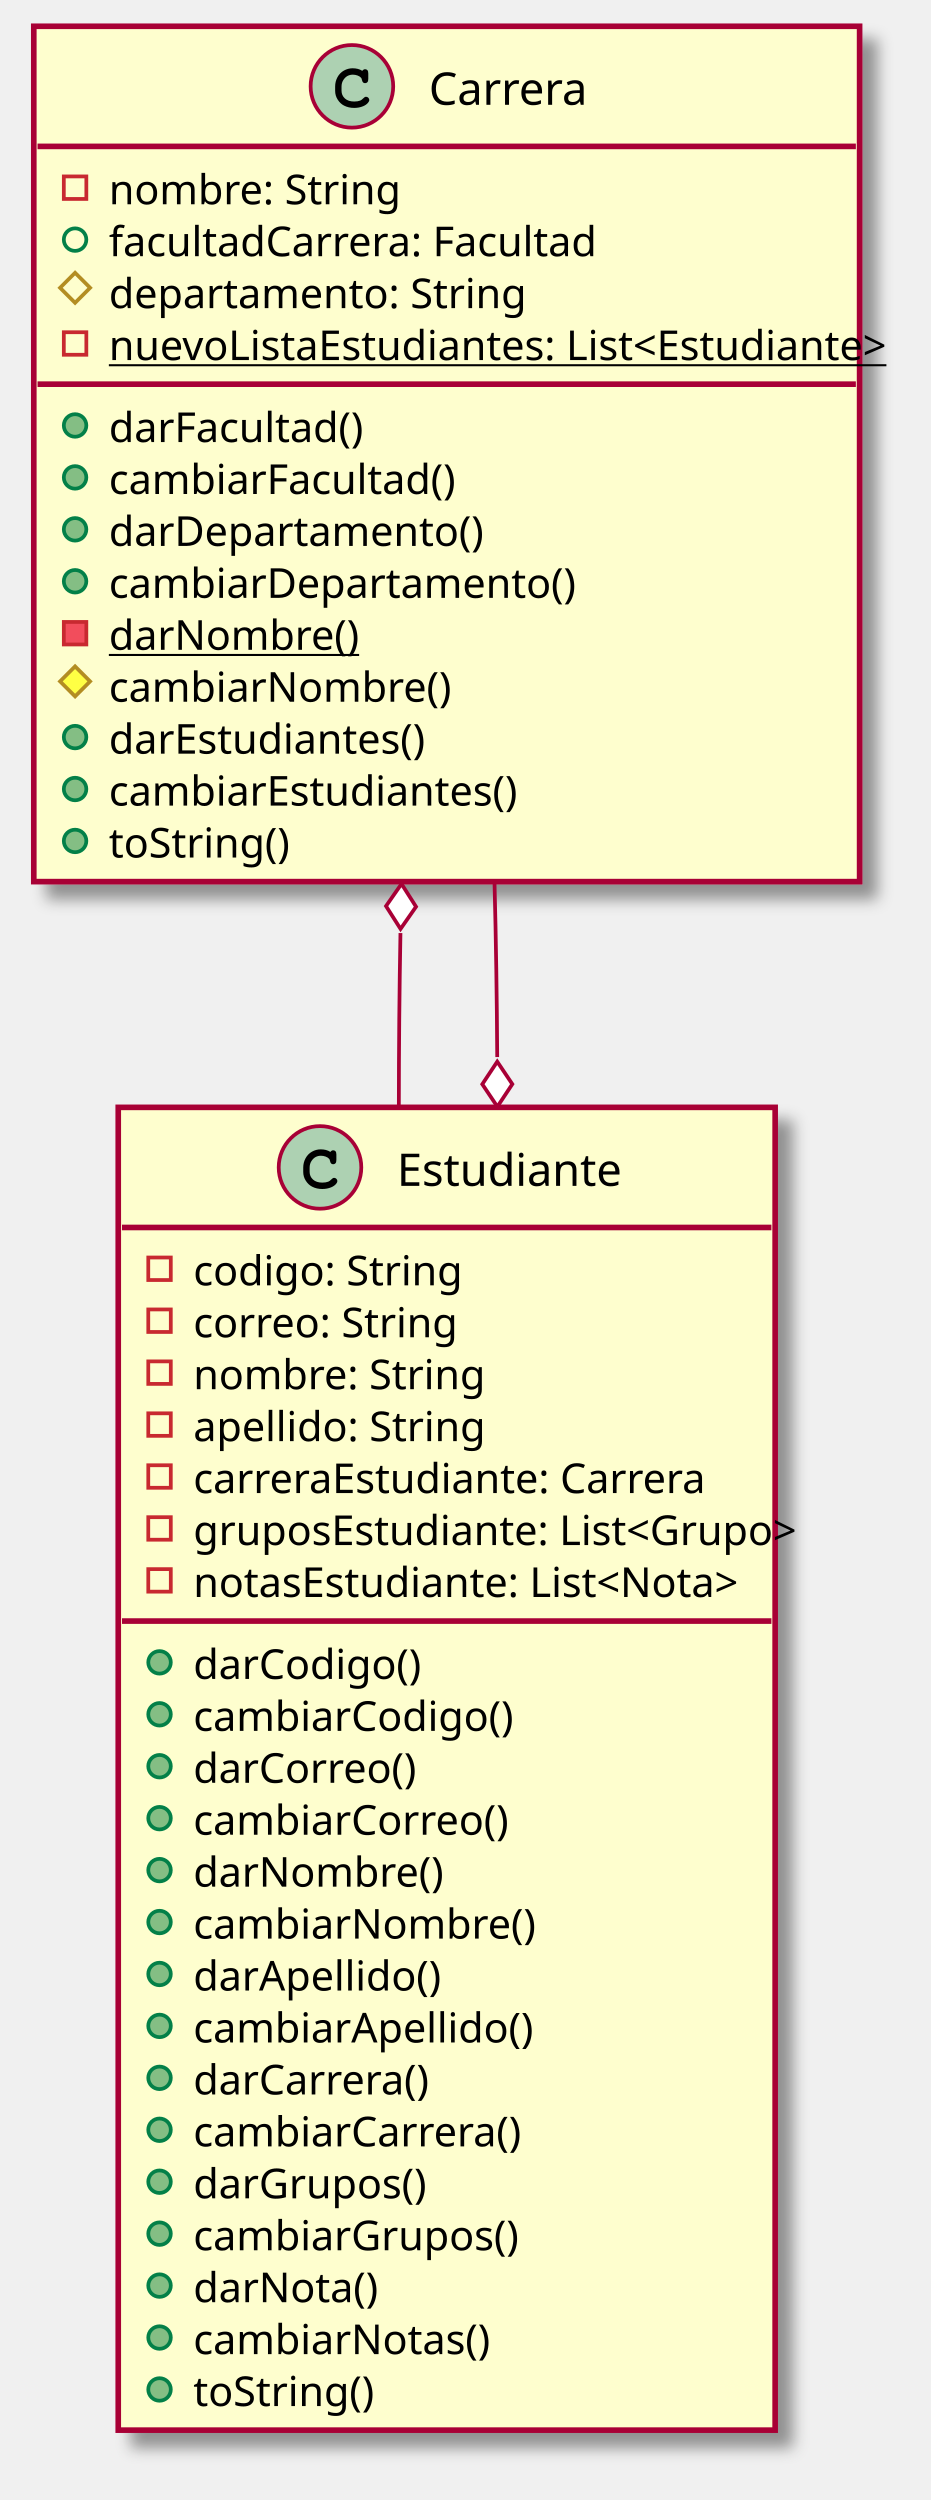
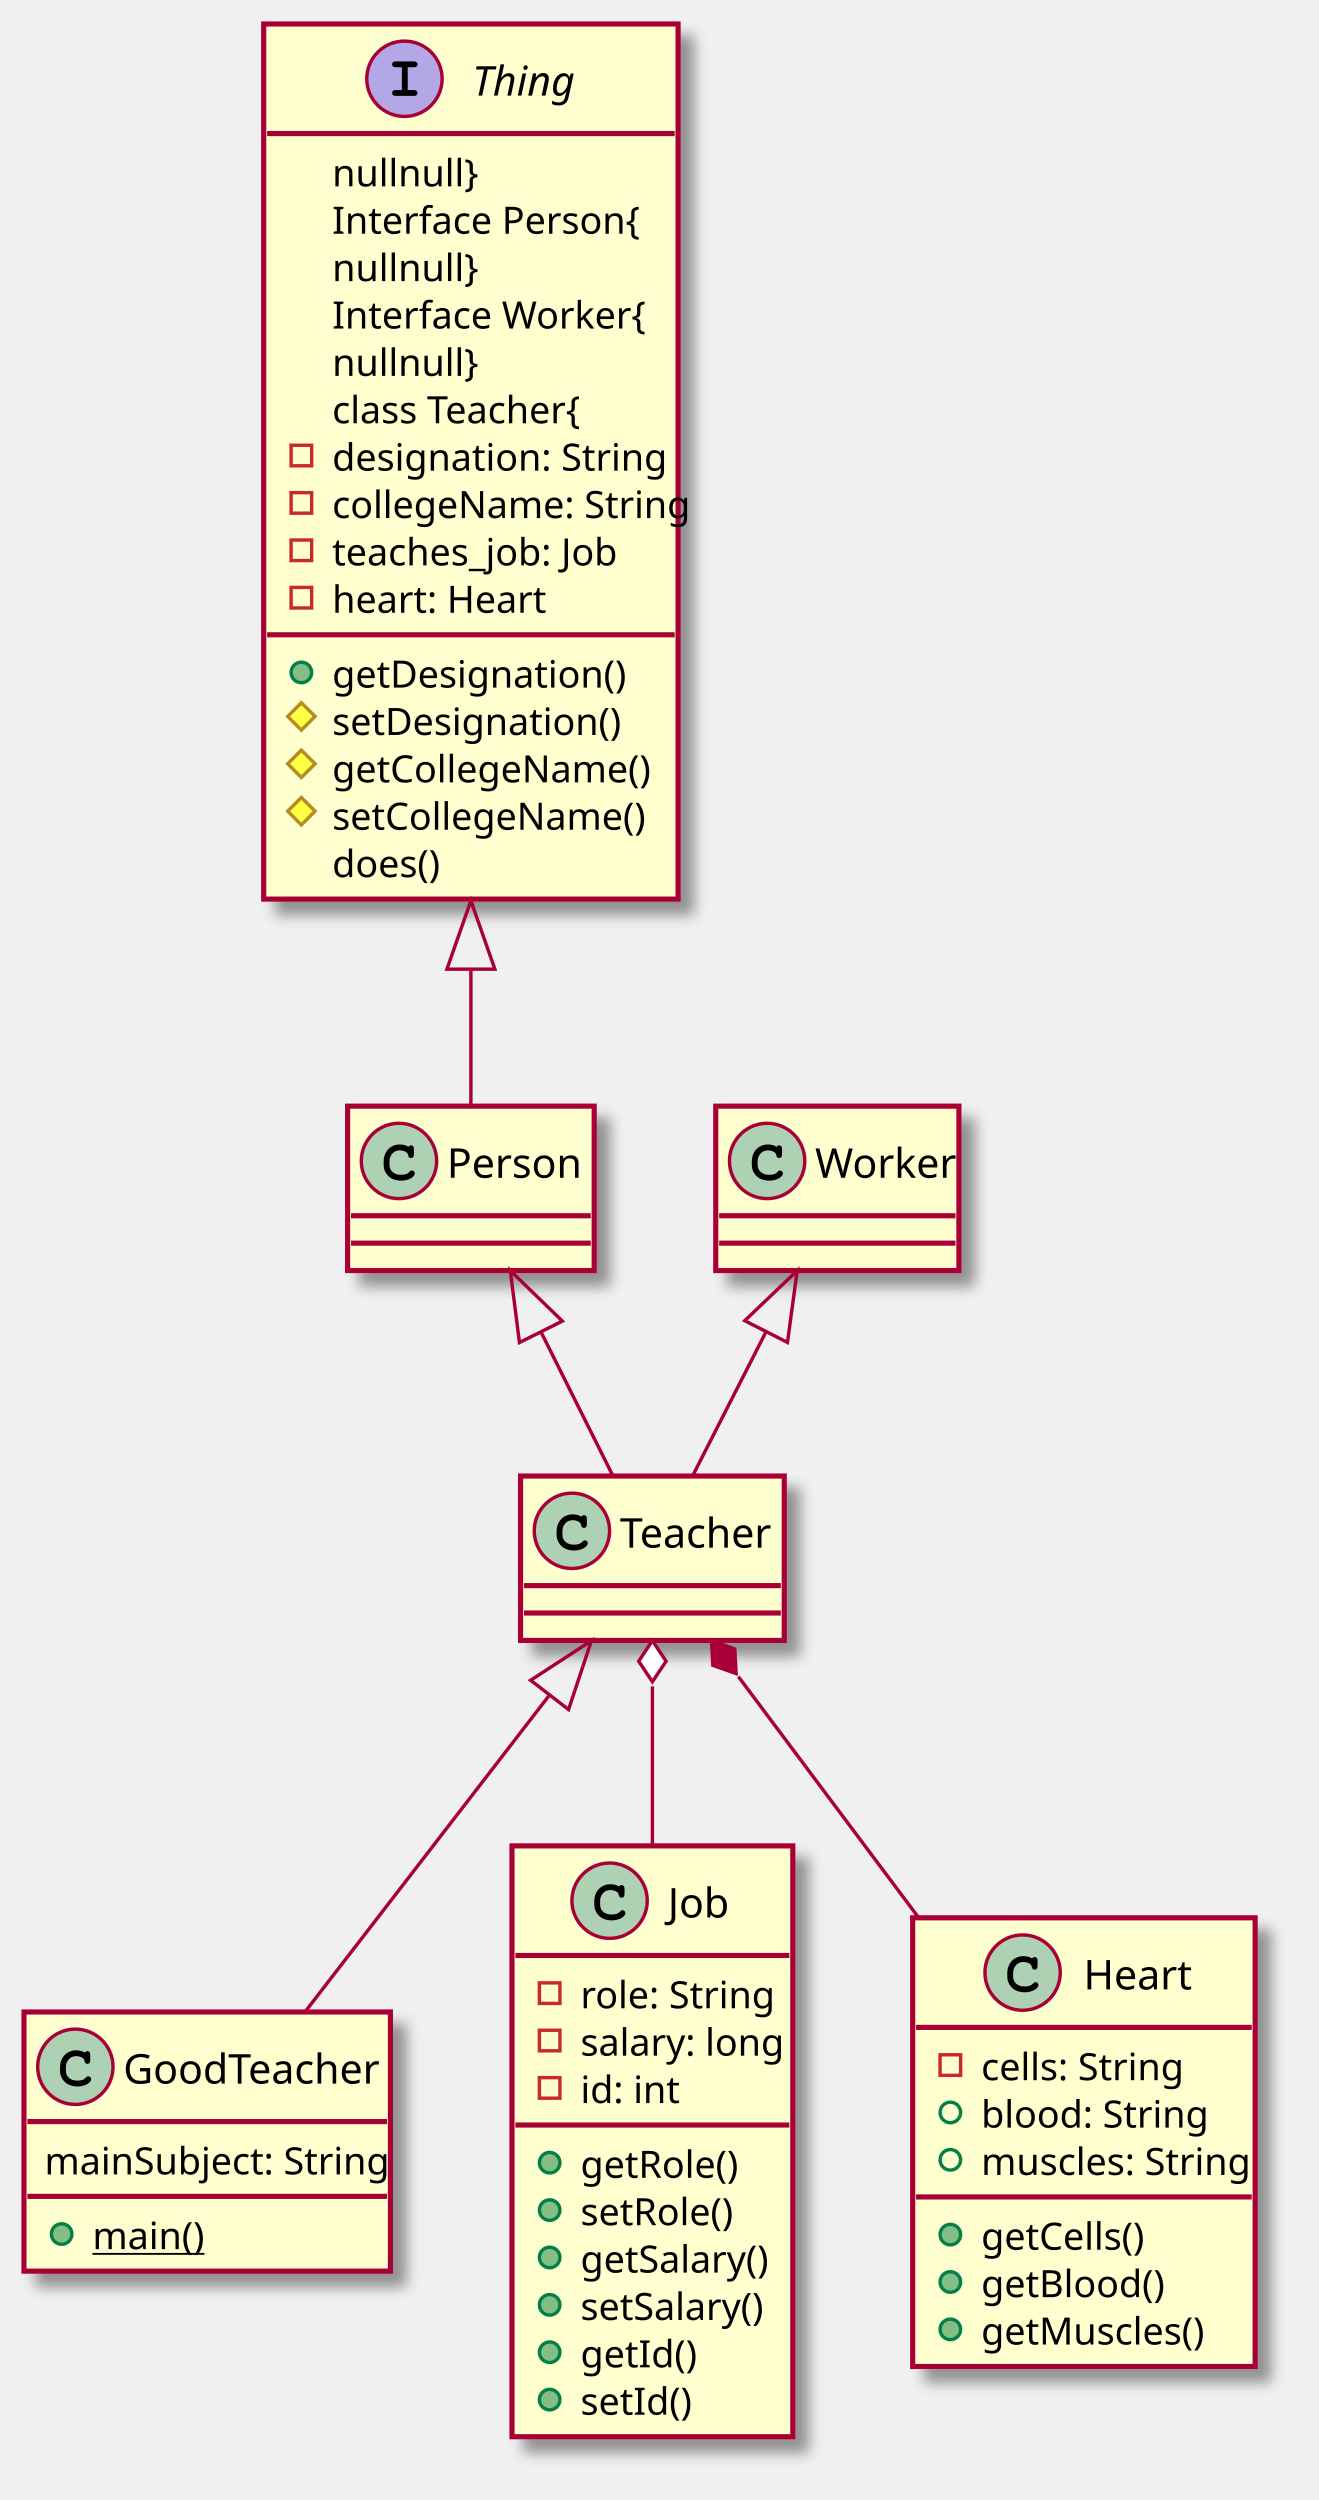
- <svg xmlns="http://www.w3.org/2000/svg" contentScriptType="application/ecmascript" contentStyleType="text/css" height="666px" preserveAspectRatio="none" style="width:248px;height:666px;" version="1.1" viewBox="0 0 248 666" width="248px" zoomAndPan="magnify">
+ <svg xmlns="http://www.w3.org/2000/svg" contentScriptType="application/ecmascript" contentStyleType="text/css" height="730px" preserveAspectRatio="none" style="width:385px;height:730px;" version="1.1" viewBox="0 0 385 730" width="385px" zoomAndPan="magnify">
  <defs>
-     <filter height="300%" id="ff8q1uyxe9fb0" width="300%" x="-1" y="-1">
+     <filter height="300%" id="fi0kz416lwpp5" width="300%" x="-1" y="-1">
      <feGaussianBlur result="blurOut" stdDeviation="2.0" />
      <feColorMatrix in="blurOut" result="blurOut2" type="matrix" values="0 0 0 0 0 0 0 0 0 0 0 0 0 0 0 0 0 0 .4 0" />
      <feOffset dx="4.0" dy="4.0" in="blurOut2" result="blurOut3" />
      <feBlend in="SourceGraphic" in2="blurOut3" mode="normal" />
    </filter>
  </defs>
  <g>
-     <rect fill="#FEFECE" filter="url(#ff8q1uyxe9fb0)" height="227.867" id="Carrera" style="stroke: #A80036; stroke-width: 1.5;" width="220" x="9" y="7" />
-     <ellipse cx="93.75" cy="23" fill="#ADD1B2" rx="11" ry="11" style="stroke: #A80036; stroke-width: 1.0;" />
-     <path d="M96.516,18.875 Q96.672,18.656 96.859,18.547 Q97.047,18.438 97.266,18.438 Q97.641,18.438 97.875,18.695 Q98.109,18.953 98.109,19.562 L98.109,21.016 Q98.109,21.625 97.875,21.891 Q97.641,22.156 97.266,22.156 Q96.922,22.156 96.719,21.953 Q96.516,21.766 96.406,21.25 Q96.359,20.891 96.172,20.703 Q95.844,20.328 95.234,20.109 Q94.625,19.891 94,19.891 Q93.234,19.891 92.602,20.219 Q91.969,20.547 91.477,21.297 Q90.984,22.047 90.984,23.078 L90.984,24.172 Q90.984,25.406 91.875,26.227 Q92.766,27.047 94.359,27.047 Q95.297,27.047 95.953,26.797 Q96.344,26.641 96.766,26.203 Q97.031,25.938 97.18,25.859 Q97.328,25.781 97.531,25.781 Q97.859,25.781 98.117,26.039 Q98.375,26.297 98.375,26.641 Q98.375,26.984 98.031,27.391 Q97.531,27.969 96.734,28.297 Q95.656,28.75 94.359,28.75 Q92.844,28.75 91.641,28.125 Q90.656,27.625 89.969,26.555 Q89.281,25.484 89.281,24.203 L89.281,23.047 Q89.281,21.719 89.898,20.57 Q90.516,19.422 91.609,18.805 Q92.703,18.188 93.938,18.188 Q94.672,18.188 95.32,18.352 Q95.969,18.516 96.516,18.875 Z " />
-     <text fill="#000000" font-family="sans-serif" font-size="12" lengthAdjust="spacingAndGlyphs" textLength="42" x="114.25" y="27.91">Carrera</text>
-     <line style="stroke: #A80036; stroke-width: 1.5;" x1="10" x2="228" y1="39" y2="39" />
-     <rect fill="none" height="6" style="stroke: #C82930; stroke-width: 1.0;" width="6" x="17" y="47" />
-     <text fill="#000000" font-family="sans-serif" font-size="11" lengthAdjust="spacingAndGlyphs" textLength="70" x="29" y="54.419">nombre: String</text>
-     <ellipse cx="20" cy="63.836" fill="none" rx="3" ry="3" style="stroke: #038048; stroke-width: 1.0;" />
-     <text fill="#000000" font-family="sans-serif" font-size="11" lengthAdjust="spacingAndGlyphs" textLength="123" x="29" y="68.255">facultadCarrera: Facultad</text>
-     <polygon fill="none" points="20,72.672,24,76.672,20,80.672,16,76.672" style="stroke: #B38D22; stroke-width: 1.0;" />
-     <text fill="#000000" font-family="sans-serif" font-size="11" lengthAdjust="spacingAndGlyphs" textLength="100" x="29" y="82.091">departamento: String</text>
-     <rect fill="none" height="6" style="stroke: #C82930; stroke-width: 1.0;" width="6" x="17" y="88.508" />
-     <text fill="#000000" font-family="sans-serif" font-size="11" lengthAdjust="spacingAndGlyphs" text-decoration="underline" textLength="194" x="29" y="95.927">nuevoListaEstudiantes: List&lt;Estudiante&gt;</text>
-     <line style="stroke: #A80036; stroke-width: 1.5;" x1="10" x2="228" y1="102.344" y2="102.344" />
-     <ellipse cx="20" cy="113.344" fill="#84BE84" rx="3" ry="3" style="stroke: #038048; stroke-width: 1.0;" />
-     <text fill="#000000" font-family="sans-serif" font-size="11" lengthAdjust="spacingAndGlyphs" textLength="65" x="29" y="117.763">darFacultad()</text>
-     <ellipse cx="20" cy="127.18" fill="#84BE84" rx="3" ry="3" style="stroke: #038048; stroke-width: 1.0;" />
-     <text fill="#000000" font-family="sans-serif" font-size="11" lengthAdjust="spacingAndGlyphs" textLength="87" x="29" y="131.599">cambiarFacultad()</text>
-     <ellipse cx="20" cy="141.016" fill="#84BE84" rx="3" ry="3" style="stroke: #038048; stroke-width: 1.0;" />
-     <text fill="#000000" font-family="sans-serif" font-size="11" lengthAdjust="spacingAndGlyphs" textLength="91" x="29" y="145.435">darDepartamento()</text>
-     <ellipse cx="20" cy="154.852" fill="#84BE84" rx="3" ry="3" style="stroke: #038048; stroke-width: 1.0;" />
-     <text fill="#000000" font-family="sans-serif" font-size="11" lengthAdjust="spacingAndGlyphs" textLength="113" x="29" y="159.27">cambiarDepartamento()</text>
-     <rect fill="#F24D5C" height="6" style="stroke: #C82930; stroke-width: 1.0;" width="6" x="17" y="165.688" />
-     <text fill="#000000" font-family="sans-serif" font-size="11" lengthAdjust="spacingAndGlyphs" text-decoration="underline" textLength="61" x="29" y="173.106">darNombre()</text>
-     <polygon fill="#FFFF44" points="20,177.523,24,181.523,20,185.523,16,181.523" style="stroke: #B38D22; stroke-width: 1.0;" />
-     <text fill="#000000" font-family="sans-serif" font-size="11" lengthAdjust="spacingAndGlyphs" textLength="83" x="29" y="186.942">cambiarNombre()</text>
-     <ellipse cx="20" cy="196.359" fill="#84BE84" rx="3" ry="3" style="stroke: #038048; stroke-width: 1.0;" />
-     <text fill="#000000" font-family="sans-serif" font-size="11" lengthAdjust="spacingAndGlyphs" textLength="80" x="29" y="200.778">darEstudiantes()</text>
-     <ellipse cx="20" cy="210.195" fill="#84BE84" rx="3" ry="3" style="stroke: #038048; stroke-width: 1.0;" />
-     <text fill="#000000" font-family="sans-serif" font-size="11" lengthAdjust="spacingAndGlyphs" textLength="102" x="29" y="214.614">cambiarEstudiantes()</text>
-     <ellipse cx="20" cy="224.031" fill="#84BE84" rx="3" ry="3" style="stroke: #038048; stroke-width: 1.0;" />
-     <text fill="#000000" font-family="sans-serif" font-size="11" lengthAdjust="spacingAndGlyphs" textLength="45" x="29" y="228.45">toString()</text>
-     <rect fill="#FEFECE" filter="url(#ff8q1uyxe9fb0)" height="352.391" id="Estudiante" style="stroke: #A80036; stroke-width: 1.5;" width="175" x="31.5" y="295" />
-     <ellipse cx="85.25" cy="311" fill="#ADD1B2" rx="11" ry="11" style="stroke: #A80036; stroke-width: 1.0;" />
-     <path d="M88.016,306.875 Q88.172,306.656 88.359,306.547 Q88.547,306.438 88.766,306.438 Q89.141,306.438 89.375,306.695 Q89.609,306.953 89.609,307.562 L89.609,309.016 Q89.609,309.625 89.375,309.891 Q89.141,310.156 88.766,310.156 Q88.422,310.156 88.219,309.953 Q88.016,309.766 87.906,309.25 Q87.859,308.891 87.672,308.703 Q87.344,308.328 86.734,308.109 Q86.125,307.891 85.5,307.891 Q84.734,307.891 84.102,308.219 Q83.469,308.547 82.977,309.297 Q82.484,310.047 82.484,311.078 L82.484,312.172 Q82.484,313.406 83.375,314.227 Q84.266,315.047 85.859,315.047 Q86.797,315.047 87.453,314.797 Q87.844,314.641 88.266,314.203 Q88.531,313.938 88.68,313.859 Q88.828,313.781 89.031,313.781 Q89.359,313.781 89.617,314.039 Q89.875,314.297 89.875,314.641 Q89.875,314.984 89.531,315.391 Q89.031,315.969 88.234,316.297 Q87.156,316.75 85.859,316.75 Q84.344,316.75 83.141,316.125 Q82.156,315.625 81.469,314.555 Q80.781,313.484 80.781,312.203 L80.781,311.047 Q80.781,309.719 81.398,308.57 Q82.016,307.422 83.109,306.805 Q84.203,306.188 85.438,306.188 Q86.172,306.188 86.82,306.352 Q87.469,306.516 88.016,306.875 Z " />
-     <text fill="#000000" font-family="sans-serif" font-size="12" lengthAdjust="spacingAndGlyphs" textLength="59" x="105.75" y="315.91">Estudiante</text>
-     <line style="stroke: #A80036; stroke-width: 1.5;" x1="32.5" x2="205.5" y1="327" y2="327" />
-     <rect fill="none" height="6" style="stroke: #C82930; stroke-width: 1.0;" width="6" x="39.5" y="335" />
-     <text fill="#000000" font-family="sans-serif" font-size="11" lengthAdjust="spacingAndGlyphs" textLength="66" x="51.5" y="342.419">codigo: String</text>
-     <rect fill="none" height="6" style="stroke: #C82930; stroke-width: 1.0;" width="6" x="39.5" y="348.836" />
-     <text fill="#000000" font-family="sans-serif" font-size="11" lengthAdjust="spacingAndGlyphs" textLength="66" x="51.5" y="356.255">correo: String</text>
-     <rect fill="none" height="6" style="stroke: #C82930; stroke-width: 1.0;" width="6" x="39.5" y="362.672" />
-     <text fill="#000000" font-family="sans-serif" font-size="11" lengthAdjust="spacingAndGlyphs" textLength="70" x="51.5" y="370.091">nombre: String</text>
-     <rect fill="none" height="6" style="stroke: #C82930; stroke-width: 1.0;" width="6" x="39.5" y="376.508" />
-     <text fill="#000000" font-family="sans-serif" font-size="11" lengthAdjust="spacingAndGlyphs" textLength="70" x="51.5" y="383.927">apellido: String</text>
-     <rect fill="none" height="6" style="stroke: #C82930; stroke-width: 1.0;" width="6" x="39.5" y="390.344" />
-     <text fill="#000000" font-family="sans-serif" font-size="11" lengthAdjust="spacingAndGlyphs" textLength="129" x="51.5" y="397.763">carreraEstudiante: Carrera</text>
-     <rect fill="none" height="6" style="stroke: #C82930; stroke-width: 1.0;" width="6" x="39.5" y="404.18" />
-     <text fill="#000000" font-family="sans-serif" font-size="11" lengthAdjust="spacingAndGlyphs" textLength="149" x="51.5" y="411.599">gruposEstudiante: List&lt;Grupo&gt;</text>
-     <rect fill="none" height="6" style="stroke: #C82930; stroke-width: 1.0;" width="6" x="39.5" y="418.016" />
-     <text fill="#000000" font-family="sans-serif" font-size="11" lengthAdjust="spacingAndGlyphs" textLength="134" x="51.5" y="425.435">notasEstudiante: List&lt;Nota&gt;</text>
-     <line style="stroke: #A80036; stroke-width: 1.5;" x1="32.5" x2="205.5" y1="431.852" y2="431.852" />
-     <ellipse cx="42.5" cy="442.852" fill="#84BE84" rx="3" ry="3" style="stroke: #038048; stroke-width: 1.0;" />
-     <text fill="#000000" font-family="sans-serif" font-size="11" lengthAdjust="spacingAndGlyphs" textLength="57" x="51.5" y="447.271">darCodigo()</text>
-     <ellipse cx="42.5" cy="456.688" fill="#84BE84" rx="3" ry="3" style="stroke: #038048; stroke-width: 1.0;" />
-     <text fill="#000000" font-family="sans-serif" font-size="11" lengthAdjust="spacingAndGlyphs" textLength="79" x="51.5" y="461.106">cambiarCodigo()</text>
-     <ellipse cx="42.5" cy="470.523" fill="#84BE84" rx="3" ry="3" style="stroke: #038048; stroke-width: 1.0;" />
-     <text fill="#000000" font-family="sans-serif" font-size="11" lengthAdjust="spacingAndGlyphs" textLength="57" x="51.5" y="474.942">darCorreo()</text>
-     <ellipse cx="42.5" cy="484.359" fill="#84BE84" rx="3" ry="3" style="stroke: #038048; stroke-width: 1.0;" />
-     <text fill="#000000" font-family="sans-serif" font-size="11" lengthAdjust="spacingAndGlyphs" textLength="79" x="51.5" y="488.778">cambiarCorreo()</text>
-     <ellipse cx="42.5" cy="498.195" fill="#84BE84" rx="3" ry="3" style="stroke: #038048; stroke-width: 1.0;" />
-     <text fill="#000000" font-family="sans-serif" font-size="11" lengthAdjust="spacingAndGlyphs" textLength="61" x="51.5" y="502.614">darNombre()</text>
-     <ellipse cx="42.5" cy="512.031" fill="#84BE84" rx="3" ry="3" style="stroke: #038048; stroke-width: 1.0;" />
-     <text fill="#000000" font-family="sans-serif" font-size="11" lengthAdjust="spacingAndGlyphs" textLength="83" x="51.5" y="516.45">cambiarNombre()</text>
-     <ellipse cx="42.5" cy="525.867" fill="#84BE84" rx="3" ry="3" style="stroke: #038048; stroke-width: 1.0;" />
-     <text fill="#000000" font-family="sans-serif" font-size="11" lengthAdjust="spacingAndGlyphs" textLength="62" x="51.5" y="530.286">darApellido()</text>
-     <ellipse cx="42.5" cy="539.703" fill="#84BE84" rx="3" ry="3" style="stroke: #038048; stroke-width: 1.0;" />
-     <text fill="#000000" font-family="sans-serif" font-size="11" lengthAdjust="spacingAndGlyphs" textLength="84" x="51.5" y="544.122">cambiarApellido()</text>
-     <ellipse cx="42.5" cy="553.539" fill="#84BE84" rx="3" ry="3" style="stroke: #038048; stroke-width: 1.0;" />
-     <text fill="#000000" font-family="sans-serif" font-size="11" lengthAdjust="spacingAndGlyphs" textLength="61" x="51.5" y="557.958">darCarrera()</text>
-     <ellipse cx="42.5" cy="567.375" fill="#84BE84" rx="3" ry="3" style="stroke: #038048; stroke-width: 1.0;" />
-     <text fill="#000000" font-family="sans-serif" font-size="11" lengthAdjust="spacingAndGlyphs" textLength="83" x="51.5" y="571.794">cambiarCarrera()</text>
-     <ellipse cx="42.5" cy="581.211" fill="#84BE84" rx="3" ry="3" style="stroke: #038048; stroke-width: 1.0;" />
-     <text fill="#000000" font-family="sans-serif" font-size="11" lengthAdjust="spacingAndGlyphs" textLength="60" x="51.5" y="585.63">darGrupos()</text>
-     <ellipse cx="42.5" cy="595.047" fill="#84BE84" rx="3" ry="3" style="stroke: #038048; stroke-width: 1.0;" />
-     <text fill="#000000" font-family="sans-serif" font-size="11" lengthAdjust="spacingAndGlyphs" textLength="82" x="51.5" y="599.466">cambiarGrupos()</text>
-     <ellipse cx="42.5" cy="608.883" fill="#84BE84" rx="3" ry="3" style="stroke: #038048; stroke-width: 1.0;" />
-     <text fill="#000000" font-family="sans-serif" font-size="11" lengthAdjust="spacingAndGlyphs" textLength="46" x="51.5" y="613.302">darNota()</text>
-     <ellipse cx="42.5" cy="622.719" fill="#84BE84" rx="3" ry="3" style="stroke: #038048; stroke-width: 1.0;" />
-     <text fill="#000000" font-family="sans-serif" font-size="11" lengthAdjust="spacingAndGlyphs" textLength="74" x="51.5" y="627.138">cambiarNotas()</text>
-     <ellipse cx="42.5" cy="636.555" fill="#84BE84" rx="3" ry="3" style="stroke: #038048; stroke-width: 1.0;" />
-     <text fill="#000000" font-family="sans-serif" font-size="11" lengthAdjust="spacingAndGlyphs" textLength="45" x="51.5" y="640.974">toString()</text>
-     <path d="M106.681,248.566 C106.401,263.638 106.257,279.223 106.25,294.821 " fill="none" id="Carrera&lt;-Estudiante" style="stroke: #A80036; stroke-width: 1.0;" />
-     <polygon fill="#FFFFFF" points="106.962,235.467,102.834,241.38,106.705,247.464,110.833,241.551,106.962,235.467" style="stroke: #A80036; stroke-width: 1.0;" />
-     <path d="M132.459,281.601 C132.369,265.893 132.131,250.343 131.746,235.467 " fill="none" id="Estudiante&lt;-Carrera" style="stroke: #A80036; stroke-width: 1.0;" />
-     <polygon fill="#FFFFFF" points="132.5,294.821,136.482,288.809,132.463,282.821,128.482,288.833,132.5,294.821" style="stroke: #A80036; stroke-width: 1.0;" />
+     <rect fill="#FEFECE" filter="url(#fi0kz416lwpp5)" height="255.539" id="Thing" style="stroke: #A80036; stroke-width: 1.5;" width="121" x="77" y="7" />
+     <ellipse cx="118.1" cy="23" fill="#B4A7E5" rx="11" ry="11" style="stroke: #A80036; stroke-width: 1.0;" />
+     <path d="M119.053,19.641 L119.053,26.297 L120.772,26.297 Q121.381,26.297 121.647,26.531 Q121.912,26.766 121.912,27.156 Q121.912,27.531 121.647,27.766 Q121.381,28 120.772,28 L115.631,28 Q115.022,28 114.756,27.766 Q114.491,27.531 114.491,27.141 Q114.491,26.766 114.756,26.531 Q115.022,26.297 115.631,26.297 L117.35,26.297 L117.35,19.641 L115.631,19.641 Q115.022,19.641 114.756,19.406 Q114.491,19.172 114.491,18.781 Q114.491,18.406 114.756,18.172 Q115.022,17.938 115.631,17.938 L120.772,17.938 Q121.381,17.938 121.647,18.172 Q121.912,18.406 121.912,18.781 Q121.912,19.172 121.647,19.406 Q121.381,19.641 120.772,19.641 L119.053,19.641 Z " />
+     <text fill="#000000" font-family="sans-serif" font-size="12" font-style="italic" lengthAdjust="spacingAndGlyphs" textLength="31" x="137.9" y="27.91">Thing</text>
+     <line style="stroke: #A80036; stroke-width: 1.5;" x1="78" x2="197" y1="39" y2="39" />
+     <text fill="#000000" font-family="sans-serif" font-size="11" lengthAdjust="spacingAndGlyphs" textLength="36" x="97" y="54.419">nullnull}</text>
+     <text fill="#000000" font-family="sans-serif" font-size="11" lengthAdjust="spacingAndGlyphs" textLength="84" x="97" y="68.255">Interface Person{</text>
+     <text fill="#000000" font-family="sans-serif" font-size="11" lengthAdjust="spacingAndGlyphs" textLength="36" x="97" y="82.091">nullnull}</text>
+     <text fill="#000000" font-family="sans-serif" font-size="11" lengthAdjust="spacingAndGlyphs" textLength="85" x="97" y="95.927">Interface Worker{</text>
+     <text fill="#000000" font-family="sans-serif" font-size="11" lengthAdjust="spacingAndGlyphs" textLength="36" x="97" y="109.763">nullnull}</text>
+     <text fill="#000000" font-family="sans-serif" font-size="11" lengthAdjust="spacingAndGlyphs" textLength="73" x="97" y="123.599">class Teacher{</text>
+     <rect fill="none" height="6" style="stroke: #C82930; stroke-width: 1.0;" width="6" x="85" y="130.016" />
+     <text fill="#000000" font-family="sans-serif" font-size="11" lengthAdjust="spacingAndGlyphs" textLength="89" x="97" y="137.435">designation: String</text>
+     <rect fill="none" height="6" style="stroke: #C82930; stroke-width: 1.0;" width="6" x="85" y="143.852" />
+     <text fill="#000000" font-family="sans-serif" font-size="11" lengthAdjust="spacingAndGlyphs" textLength="95" x="97" y="151.27">collegeName: String</text>
+     <rect fill="none" height="6" style="stroke: #C82930; stroke-width: 1.0;" width="6" x="85" y="157.688" />
+     <text fill="#000000" font-family="sans-serif" font-size="11" lengthAdjust="spacingAndGlyphs" textLength="82" x="97" y="165.106">teaches_job: Job</text>
+     <rect fill="none" height="6" style="stroke: #C82930; stroke-width: 1.0;" width="6" x="85" y="171.523" />
+     <text fill="#000000" font-family="sans-serif" font-size="11" lengthAdjust="spacingAndGlyphs" textLength="57" x="97" y="178.942">heart: Heart</text>
+     <line style="stroke: #A80036; stroke-width: 1.5;" x1="78" x2="197" y1="185.359" y2="185.359" />
+     <ellipse cx="88" cy="196.359" fill="#84BE84" rx="3" ry="3" style="stroke: #038048; stroke-width: 1.0;" />
+     <text fill="#000000" font-family="sans-serif" font-size="11" lengthAdjust="spacingAndGlyphs" textLength="79" x="97" y="200.778">getDesignation()</text>
+     <polygon fill="#FFFF44" points="88,205.195,92,209.195,88,213.195,84,209.195" style="stroke: #B38D22; stroke-width: 1.0;" />
+     <text fill="#000000" font-family="sans-serif" font-size="11" lengthAdjust="spacingAndGlyphs" textLength="79" x="97" y="214.614">setDesignation()</text>
+     <polygon fill="#FFFF44" points="88,219.031,92,223.031,88,227.031,84,223.031" style="stroke: #B38D22; stroke-width: 1.0;" />
+     <text fill="#000000" font-family="sans-serif" font-size="11" lengthAdjust="spacingAndGlyphs" textLength="85" x="97" y="228.45">getCollegeName()</text>
+     <polygon fill="#FFFF44" points="88,232.867,92,236.867,88,240.867,84,236.867" style="stroke: #B38D22; stroke-width: 1.0;" />
+     <text fill="#000000" font-family="sans-serif" font-size="11" lengthAdjust="spacingAndGlyphs" textLength="85" x="97" y="242.286">setCollegeName()</text>
+     <text fill="#000000" font-family="sans-serif" font-size="11" lengthAdjust="spacingAndGlyphs" textLength="32" x="97" y="256.122">does()</text>
+     <rect fill="#FEFECE" filter="url(#fi0kz416lwpp5)" height="75.672" id="GoodTeacher" style="stroke: #A80036; stroke-width: 1.5;" width="107" x="7" y="587.5" />
+     <ellipse cx="22" cy="603.5" fill="#ADD1B2" rx="11" ry="11" style="stroke: #A80036; stroke-width: 1.0;" />
+     <path d="M24.766,599.375 Q24.922,599.156 25.109,599.047 Q25.297,598.938 25.516,598.938 Q25.891,598.938 26.125,599.195 Q26.359,599.453 26.359,600.062 L26.359,601.516 Q26.359,602.125 26.125,602.391 Q25.891,602.656 25.516,602.656 Q25.172,602.656 24.969,602.453 Q24.766,602.266 24.656,601.75 Q24.609,601.391 24.422,601.203 Q24.094,600.828 23.484,600.609 Q22.875,600.391 22.25,600.391 Q21.484,600.391 20.852,600.719 Q20.219,601.047 19.727,601.797 Q19.234,602.547 19.234,603.578 L19.234,604.672 Q19.234,605.906 20.125,606.727 Q21.016,607.547 22.609,607.547 Q23.547,607.547 24.203,607.297 Q24.594,607.141 25.016,606.703 Q25.281,606.438 25.43,606.359 Q25.578,606.281 25.781,606.281 Q26.109,606.281 26.367,606.539 Q26.625,606.797 26.625,607.141 Q26.625,607.484 26.281,607.891 Q25.781,608.469 24.984,608.797 Q23.906,609.25 22.609,609.25 Q21.094,609.25 19.891,608.625 Q18.906,608.125 18.219,607.055 Q17.531,605.984 17.531,604.703 L17.531,603.547 Q17.531,602.219 18.148,601.07 Q18.766,599.922 19.859,599.305 Q20.953,598.688 22.188,598.688 Q22.922,598.688 23.57,598.852 Q24.219,599.016 24.766,599.375 Z " />
+     <text fill="#000000" font-family="sans-serif" font-size="12" lengthAdjust="spacingAndGlyphs" textLength="75" x="36" y="608.41">GoodTeacher</text>
+     <line style="stroke: #A80036; stroke-width: 1.5;" x1="8" x2="113" y1="619.5" y2="619.5" />
+     <text fill="#000000" font-family="sans-serif" font-size="11" lengthAdjust="spacingAndGlyphs" textLength="92" x="13" y="634.919">mainSubject: String</text>
+     <line style="stroke: #A80036; stroke-width: 1.5;" x1="8" x2="113" y1="641.336" y2="641.336" />
+     <ellipse cx="18" cy="652.336" fill="#84BE84" rx="3" ry="3" style="stroke: #038048; stroke-width: 1.0;" />
+     <text fill="#000000" font-family="sans-serif" font-size="11" lengthAdjust="spacingAndGlyphs" text-decoration="underline" textLength="30" x="27" y="656.755">main()</text>
+     <rect fill="#FEFECE" filter="url(#fi0kz416lwpp5)" height="172.523" id="Job" style="stroke: #A80036; stroke-width: 1.5;" width="82" x="149.5" y="539" />
+     <ellipse cx="178" cy="555" fill="#ADD1B2" rx="11" ry="11" style="stroke: #A80036; stroke-width: 1.0;" />
+     <path d="M180.766,550.875 Q180.922,550.656 181.109,550.547 Q181.297,550.438 181.516,550.438 Q181.891,550.438 182.125,550.695 Q182.359,550.953 182.359,551.562 L182.359,553.016 Q182.359,553.625 182.125,553.891 Q181.891,554.156 181.516,554.156 Q181.172,554.156 180.969,553.953 Q180.766,553.766 180.656,553.25 Q180.609,552.891 180.422,552.703 Q180.094,552.328 179.484,552.109 Q178.875,551.891 178.25,551.891 Q177.484,551.891 176.852,552.219 Q176.219,552.547 175.727,553.297 Q175.234,554.047 175.234,555.078 L175.234,556.172 Q175.234,557.406 176.125,558.227 Q177.016,559.047 178.609,559.047 Q179.547,559.047 180.203,558.797 Q180.594,558.641 181.016,558.203 Q181.281,557.938 181.43,557.859 Q181.578,557.781 181.781,557.781 Q182.109,557.781 182.367,558.039 Q182.625,558.297 182.625,558.641 Q182.625,558.984 182.281,559.391 Q181.781,559.969 180.984,560.297 Q179.906,560.75 178.609,560.75 Q177.094,560.75 175.891,560.125 Q174.906,559.625 174.219,558.555 Q173.531,557.484 173.531,556.203 L173.531,555.047 Q173.531,553.719 174.148,552.57 Q174.766,551.422 175.859,550.805 Q176.953,550.188 178.188,550.188 Q178.922,550.188 179.57,550.352 Q180.219,550.516 180.766,550.875 Z " />
+     <text fill="#000000" font-family="sans-serif" font-size="12" lengthAdjust="spacingAndGlyphs" textLength="20" x="195" y="559.91">Job</text>
+     <line style="stroke: #A80036; stroke-width: 1.5;" x1="150.5" x2="230.5" y1="571" y2="571" />
+     <rect fill="none" height="6" style="stroke: #C82930; stroke-width: 1.0;" width="6" x="157.5" y="579" />
+     <text fill="#000000" font-family="sans-serif" font-size="11" lengthAdjust="spacingAndGlyphs" textLength="52" x="169.5" y="586.419">role: String</text>
+     <rect fill="none" height="6" style="stroke: #C82930; stroke-width: 1.0;" width="6" x="157.5" y="592.836" />
+     <text fill="#000000" font-family="sans-serif" font-size="11" lengthAdjust="spacingAndGlyphs" textLength="56" x="169.5" y="600.255">salary: long</text>
+     <rect fill="none" height="6" style="stroke: #C82930; stroke-width: 1.0;" width="6" x="157.5" y="606.672" />
+     <text fill="#000000" font-family="sans-serif" font-size="11" lengthAdjust="spacingAndGlyphs" textLength="25" x="169.5" y="614.091">id: int</text>
+     <line style="stroke: #A80036; stroke-width: 1.5;" x1="150.5" x2="230.5" y1="620.508" y2="620.508" />
+     <ellipse cx="160.5" cy="631.508" fill="#84BE84" rx="3" ry="3" style="stroke: #038048; stroke-width: 1.0;" />
+     <text fill="#000000" font-family="sans-serif" font-size="11" lengthAdjust="spacingAndGlyphs" textLength="44" x="169.5" y="635.927">getRole()</text>
+     <ellipse cx="160.5" cy="645.344" fill="#84BE84" rx="3" ry="3" style="stroke: #038048; stroke-width: 1.0;" />
+     <text fill="#000000" font-family="sans-serif" font-size="11" lengthAdjust="spacingAndGlyphs" textLength="44" x="169.5" y="649.763">setRole()</text>
+     <ellipse cx="160.5" cy="659.18" fill="#84BE84" rx="3" ry="3" style="stroke: #038048; stroke-width: 1.0;" />
+     <text fill="#000000" font-family="sans-serif" font-size="11" lengthAdjust="spacingAndGlyphs" textLength="54" x="169.5" y="663.599">getSalary()</text>
+     <ellipse cx="160.5" cy="673.016" fill="#84BE84" rx="3" ry="3" style="stroke: #038048; stroke-width: 1.0;" />
+     <text fill="#000000" font-family="sans-serif" font-size="11" lengthAdjust="spacingAndGlyphs" textLength="54" x="169.5" y="677.435">setSalary()</text>
+     <ellipse cx="160.5" cy="686.852" fill="#84BE84" rx="3" ry="3" style="stroke: #038048; stroke-width: 1.0;" />
+     <text fill="#000000" font-family="sans-serif" font-size="11" lengthAdjust="spacingAndGlyphs" textLength="31" x="169.5" y="691.27">getId()</text>
+     <ellipse cx="160.5" cy="700.688" fill="#84BE84" rx="3" ry="3" style="stroke: #038048; stroke-width: 1.0;" />
+     <text fill="#000000" font-family="sans-serif" font-size="11" lengthAdjust="spacingAndGlyphs" textLength="31" x="169.5" y="705.106">setId()</text>
+     <rect fill="#FEFECE" filter="url(#fi0kz416lwpp5)" height="131.016" id="Heart" style="stroke: #A80036; stroke-width: 1.5;" width="100" x="266.5" y="560" />
+     <ellipse cx="298.6" cy="576" fill="#ADD1B2" rx="11" ry="11" style="stroke: #A80036; stroke-width: 1.0;" />
+     <path d="M301.366,571.875 Q301.522,571.656 301.709,571.547 Q301.897,571.438 302.116,571.438 Q302.491,571.438 302.725,571.695 Q302.959,571.953 302.959,572.562 L302.959,574.016 Q302.959,574.625 302.725,574.891 Q302.491,575.156 302.116,575.156 Q301.772,575.156 301.569,574.953 Q301.366,574.766 301.256,574.25 Q301.209,573.891 301.022,573.703 Q300.694,573.328 300.084,573.109 Q299.475,572.891 298.85,572.891 Q298.084,572.891 297.452,573.219 Q296.819,573.547 296.327,574.297 Q295.834,575.047 295.834,576.078 L295.834,577.172 Q295.834,578.406 296.725,579.227 Q297.616,580.047 299.209,580.047 Q300.147,580.047 300.803,579.797 Q301.194,579.641 301.616,579.203 Q301.881,578.938 302.03,578.859 Q302.178,578.781 302.381,578.781 Q302.709,578.781 302.967,579.039 Q303.225,579.297 303.225,579.641 Q303.225,579.984 302.881,580.391 Q302.381,580.969 301.584,581.297 Q300.506,581.75 299.209,581.75 Q297.694,581.75 296.491,581.125 Q295.506,580.625 294.819,579.555 Q294.131,578.484 294.131,577.203 L294.131,576.047 Q294.131,574.719 294.748,573.57 Q295.366,572.422 296.459,571.805 Q297.553,571.188 298.788,571.188 Q299.522,571.188 300.17,571.352 Q300.819,571.516 301.366,571.875 Z " />
+     <text fill="#000000" font-family="sans-serif" font-size="12" lengthAdjust="spacingAndGlyphs" textLength="30" x="316.4" y="580.91">Heart</text>
+     <line style="stroke: #A80036; stroke-width: 1.5;" x1="267.5" x2="365.5" y1="592" y2="592" />
+     <rect fill="none" height="6" style="stroke: #C82930; stroke-width: 1.0;" width="6" x="274.5" y="600" />
+     <text fill="#000000" font-family="sans-serif" font-size="11" lengthAdjust="spacingAndGlyphs" textLength="56" x="286.5" y="607.419">cells: String</text>
+     <ellipse cx="277.5" cy="616.836" fill="none" rx="3" ry="3" style="stroke: #038048; stroke-width: 1.0;" />
+     <text fill="#000000" font-family="sans-serif" font-size="11" lengthAdjust="spacingAndGlyphs" textLength="60" x="286.5" y="621.255">blood: String</text>
+     <ellipse cx="277.5" cy="630.672" fill="none" rx="3" ry="3" style="stroke: #038048; stroke-width: 1.0;" />
+     <text fill="#000000" font-family="sans-serif" font-size="11" lengthAdjust="spacingAndGlyphs" textLength="74" x="286.5" y="635.091">muscles: String</text>
+     <line style="stroke: #A80036; stroke-width: 1.5;" x1="267.5" x2="365.5" y1="641.508" y2="641.508" />
+     <ellipse cx="277.5" cy="652.508" fill="#84BE84" rx="3" ry="3" style="stroke: #038048; stroke-width: 1.0;" />
+     <text fill="#000000" font-family="sans-serif" font-size="11" lengthAdjust="spacingAndGlyphs" textLength="46" x="286.5" y="656.927">getCells()</text>
+     <ellipse cx="277.5" cy="666.344" fill="#84BE84" rx="3" ry="3" style="stroke: #038048; stroke-width: 1.0;" />
+     <text fill="#000000" font-family="sans-serif" font-size="11" lengthAdjust="spacingAndGlyphs" textLength="50" x="286.5" y="670.763">getBlood()</text>
+     <ellipse cx="277.5" cy="680.18" fill="#84BE84" rx="3" ry="3" style="stroke: #038048; stroke-width: 1.0;" />
+     <text fill="#000000" font-family="sans-serif" font-size="11" lengthAdjust="spacingAndGlyphs" textLength="63" x="286.5" y="684.599">getMuscles()</text>
+     <rect fill="#FEFECE" filter="url(#fi0kz416lwpp5)" height="48" id="Teacher" style="stroke: #A80036; stroke-width: 1.5;" width="77" x="152" y="431" />
+     <ellipse cx="167" cy="447" fill="#ADD1B2" rx="11" ry="11" style="stroke: #A80036; stroke-width: 1.0;" />
+     <path d="M169.766,442.875 Q169.922,442.656 170.109,442.547 Q170.297,442.438 170.516,442.438 Q170.891,442.438 171.125,442.695 Q171.359,442.953 171.359,443.562 L171.359,445.016 Q171.359,445.625 171.125,445.891 Q170.891,446.156 170.516,446.156 Q170.172,446.156 169.969,445.953 Q169.766,445.766 169.656,445.25 Q169.609,444.891 169.422,444.703 Q169.094,444.328 168.484,444.109 Q167.875,443.891 167.25,443.891 Q166.484,443.891 165.852,444.219 Q165.219,444.547 164.727,445.297 Q164.234,446.047 164.234,447.078 L164.234,448.172 Q164.234,449.406 165.125,450.227 Q166.016,451.047 167.609,451.047 Q168.547,451.047 169.203,450.797 Q169.594,450.641 170.016,450.203 Q170.281,449.938 170.43,449.859 Q170.578,449.781 170.781,449.781 Q171.109,449.781 171.367,450.039 Q171.625,450.297 171.625,450.641 Q171.625,450.984 171.281,451.391 Q170.781,451.969 169.984,452.297 Q168.906,452.75 167.609,452.75 Q166.094,452.75 164.891,452.125 Q163.906,451.625 163.219,450.555 Q162.531,449.484 162.531,448.203 L162.531,447.047 Q162.531,445.719 163.148,444.57 Q163.766,443.422 164.859,442.805 Q165.953,442.188 167.188,442.188 Q167.922,442.188 168.57,442.352 Q169.219,442.516 169.766,442.875 Z " />
+     <text fill="#000000" font-family="sans-serif" font-size="12" lengthAdjust="spacingAndGlyphs" textLength="45" x="181" y="451.91">Teacher</text>
+     <line style="stroke: #A80036; stroke-width: 1.5;" x1="153" x2="228" y1="463" y2="463" />
+     <line style="stroke: #A80036; stroke-width: 1.5;" x1="153" x2="228" y1="471" y2="471" />
+     <rect fill="#FEFECE" filter="url(#fi0kz416lwpp5)" height="48" id="Person" style="stroke: #A80036; stroke-width: 1.5;" width="72" x="101.5" y="323" />
+     <ellipse cx="116.5" cy="339" fill="#ADD1B2" rx="11" ry="11" style="stroke: #A80036; stroke-width: 1.0;" />
+     <path d="M119.266,334.875 Q119.422,334.656 119.609,334.547 Q119.797,334.438 120.016,334.438 Q120.391,334.438 120.625,334.695 Q120.859,334.953 120.859,335.562 L120.859,337.016 Q120.859,337.625 120.625,337.891 Q120.391,338.156 120.016,338.156 Q119.672,338.156 119.469,337.953 Q119.266,337.766 119.156,337.25 Q119.109,336.891 118.922,336.703 Q118.594,336.328 117.984,336.109 Q117.375,335.891 116.75,335.891 Q115.984,335.891 115.352,336.219 Q114.719,336.547 114.227,337.297 Q113.734,338.047 113.734,339.078 L113.734,340.172 Q113.734,341.406 114.625,342.227 Q115.516,343.047 117.109,343.047 Q118.047,343.047 118.703,342.797 Q119.094,342.641 119.516,342.203 Q119.781,341.938 119.93,341.859 Q120.078,341.781 120.281,341.781 Q120.609,341.781 120.867,342.039 Q121.125,342.297 121.125,342.641 Q121.125,342.984 120.781,343.391 Q120.281,343.969 119.484,344.297 Q118.406,344.75 117.109,344.75 Q115.594,344.75 114.391,344.125 Q113.406,343.625 112.719,342.555 Q112.031,341.484 112.031,340.203 L112.031,339.047 Q112.031,337.719 112.648,336.57 Q113.266,335.422 114.359,334.805 Q115.453,334.188 116.688,334.188 Q117.422,334.188 118.07,334.352 Q118.719,334.516 119.266,334.875 Z " />
+     <text fill="#000000" font-family="sans-serif" font-size="12" lengthAdjust="spacingAndGlyphs" textLength="40" x="130.5" y="343.91">Person</text>
+     <line style="stroke: #A80036; stroke-width: 1.5;" x1="102.5" x2="172.5" y1="355" y2="355" />
+     <line style="stroke: #A80036; stroke-width: 1.5;" x1="102.5" x2="172.5" y1="363" y2="363" />
+     <rect fill="#FEFECE" filter="url(#fi0kz416lwpp5)" height="48" id="Worker" style="stroke: #A80036; stroke-width: 1.5;" width="71" x="209" y="323" />
+     <ellipse cx="224" cy="339" fill="#ADD1B2" rx="11" ry="11" style="stroke: #A80036; stroke-width: 1.0;" />
+     <path d="M226.766,334.875 Q226.922,334.656 227.109,334.547 Q227.297,334.438 227.516,334.438 Q227.891,334.438 228.125,334.695 Q228.359,334.953 228.359,335.562 L228.359,337.016 Q228.359,337.625 228.125,337.891 Q227.891,338.156 227.516,338.156 Q227.172,338.156 226.969,337.953 Q226.766,337.766 226.656,337.25 Q226.609,336.891 226.422,336.703 Q226.094,336.328 225.484,336.109 Q224.875,335.891 224.25,335.891 Q223.484,335.891 222.852,336.219 Q222.219,336.547 221.727,337.297 Q221.234,338.047 221.234,339.078 L221.234,340.172 Q221.234,341.406 222.125,342.227 Q223.016,343.047 224.609,343.047 Q225.547,343.047 226.203,342.797 Q226.594,342.641 227.016,342.203 Q227.281,341.938 227.43,341.859 Q227.578,341.781 227.781,341.781 Q228.109,341.781 228.367,342.039 Q228.625,342.297 228.625,342.641 Q228.625,342.984 228.281,343.391 Q227.781,343.969 226.984,344.297 Q225.906,344.75 224.609,344.75 Q223.094,344.75 221.891,344.125 Q220.906,343.625 220.219,342.555 Q219.531,341.484 219.531,340.203 L219.531,339.047 Q219.531,337.719 220.148,336.57 Q220.766,335.422 221.859,334.805 Q222.953,334.188 224.188,334.188 Q224.922,334.188 225.57,334.352 Q226.219,334.516 226.766,334.875 Z " />
+     <text fill="#000000" font-family="sans-serif" font-size="12" lengthAdjust="spacingAndGlyphs" textLength="39" x="238" y="343.91">Worker</text>
+     <line style="stroke: #A80036; stroke-width: 1.5;" x1="210" x2="279" y1="355" y2="355" />
+     <line style="stroke: #A80036; stroke-width: 1.5;" x1="210" x2="279" y1="363" y2="363" />
+     <path d="M160.425,494.981 C139.013,522.735 110.41,559.81 89.293,587.18 " fill="none" id="Teacher&lt;-GoodTeacher" style="stroke: #A80036; stroke-width: 1.0;" />
+     <polygon fill="none" points="154.937,490.635,172.697,479.076,166.022,499.187,154.937,490.635" style="stroke: #A80036; stroke-width: 1.0;" />
+     <path d="M190.5,492.409 C190.5,506.191 190.5,522.527 190.5,538.93 " fill="none" id="Teacher&lt;-Job" style="stroke: #A80036; stroke-width: 1.0;" />
+     <polygon fill="#FFFFFF" points="190.5,479.076,186.5,485.076,190.5,491.076,194.5,485.076,190.5,479.076" style="stroke: #A80036; stroke-width: 1.0;" />
+     <path d="M215.606,489.574 C230.659,509.705 250.305,535.978 268.257,559.985 " fill="none" id="Teacher&lt;-Heart" style="stroke: #A80036; stroke-width: 1.0;" />
+     <polygon fill="#A80036" points="207.756,479.076,208.146,486.277,214.942,488.686,214.553,481.486,207.756,479.076" style="stroke: #A80036; stroke-width: 1.0;" />
+     <path d="M158.047,389.094 C165.098,403.196 172.742,418.484 178.839,430.678 " fill="none" id="Person&lt;-Teacher" style="stroke: #A80036; stroke-width: 1.0;" />
+     <polygon fill="none" points="151.684,392.019,149,371,164.206,385.758,151.684,392.019" style="stroke: #A80036; stroke-width: 1.0;" />
+     <path d="M223.566,389.094 C216.381,403.196 208.593,418.484 202.381,430.678 " fill="none" id="Worker&lt;-Teacher" style="stroke: #A80036; stroke-width: 1.0;" />
+     <polygon fill="none" points="217.467,385.644,232.783,371,229.942,391.999,217.467,385.644" style="stroke: #A80036; stroke-width: 1.0;" />
+     <path d="M137.5,283.208 C137.5,298.359 137.5,312.103 137.5,322.844 " fill="none" id="Thing&lt;-Person" style="stroke: #A80036; stroke-width: 1.0;" />
+     <polygon fill="none" points="130.5,283.002,137.5,263.002,144.5,283.002,130.5,283.002" style="stroke: #A80036; stroke-width: 1.0;" />
  </g>
</svg>
